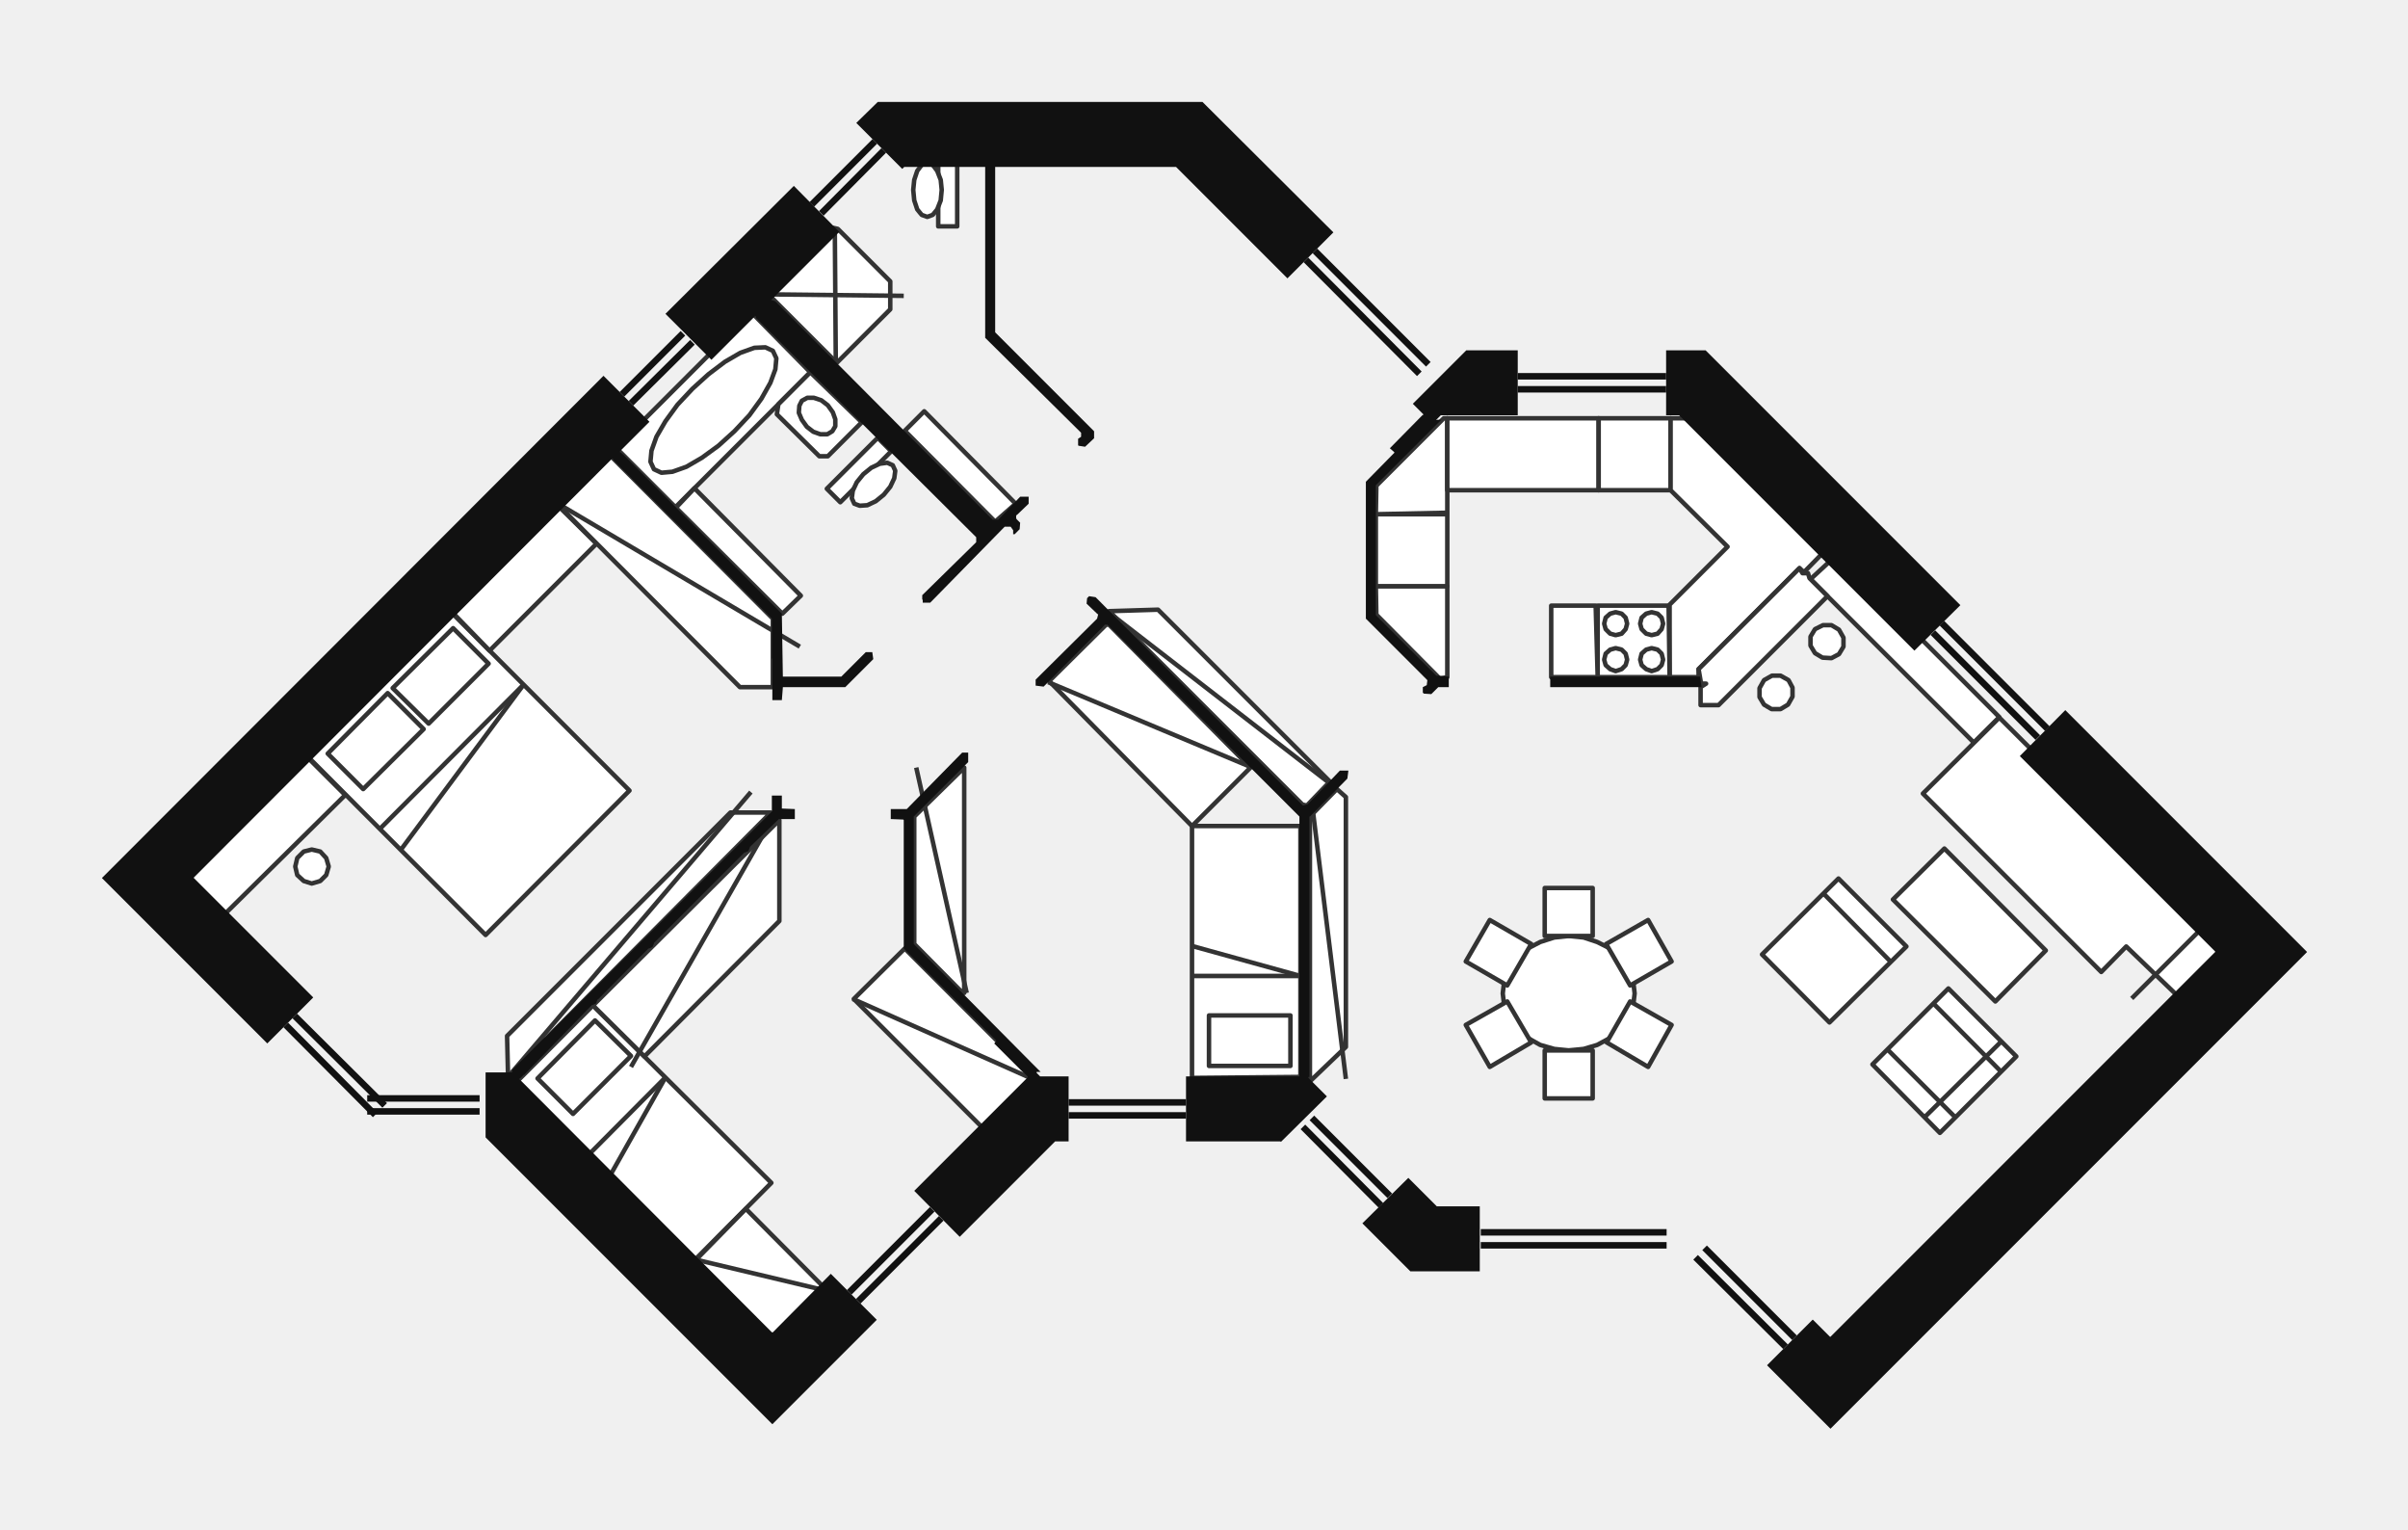
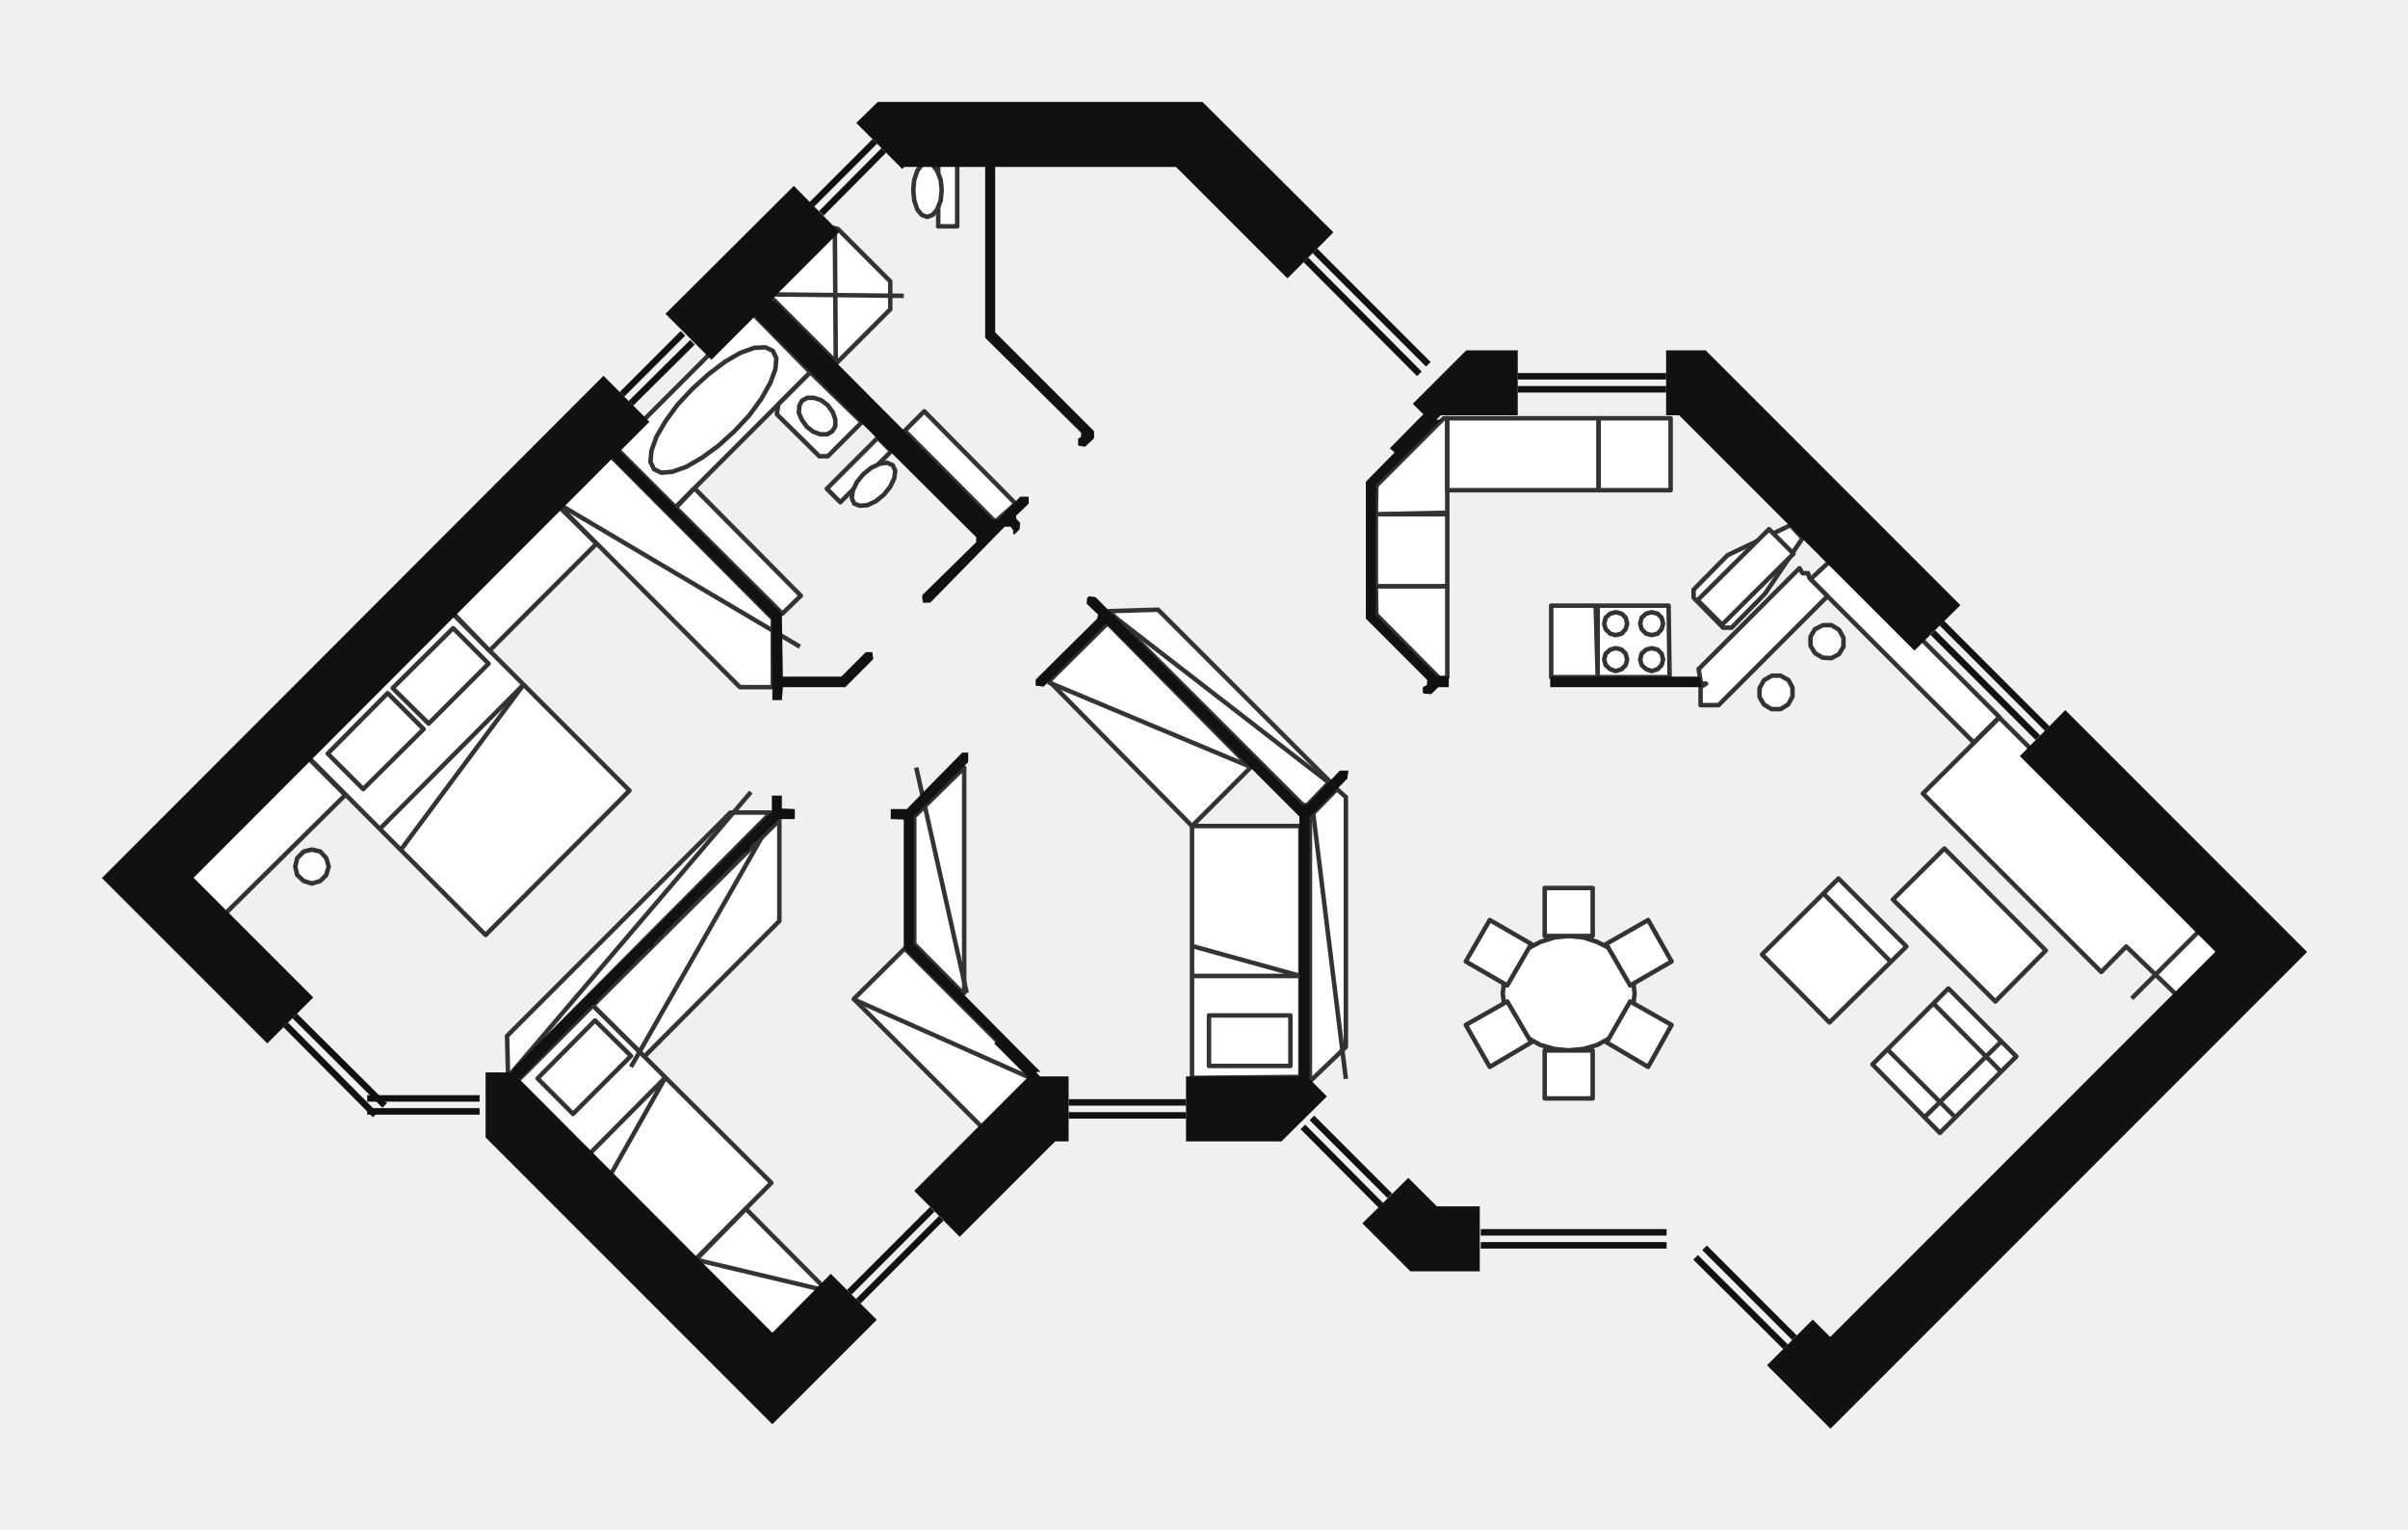
<svg xmlns="http://www.w3.org/2000/svg" viewBox="0 0 482 306" class="floorplan" role="img" aria-label="Půdorys domu 120a51 se zařízením">
  <defs>
    <marker id="sip" viewBox="0 0 10 10" refX="8" refY="5" markerWidth="7" markerHeight="7" orient="auto">
      <path d="M0 0 L10 5 L0 10 Z" fill="#111111" />
    </marker>
    <pattern id="sraf" width="7" height="7" patternUnits="userSpaceOnUse" patternTransform="rotate(45)">
      <path d="M0 0 L0 7" stroke="#8C8C8C" stroke-width=".8" />
    </pattern>
  </defs>
  <style>.furn path{vector-effect:non-scaling-stroke}.doors .arc{stroke-dasharray:2 2;stroke-width:.5}.terasa{fill:url(#sraf);stroke:#8C8C8C;stroke-width:.6}</style>
  <g class="furn" fill="#fff" stroke="#333333" stroke-width=".9" stroke-linejoin="round">
    <path d="M400.2 143.5 L395.1 148.6 L362.4 115.9 L367.7 111.0 L400.2 143.5 Z" />
    <path d="M289.7 135.5 L288.2 135.8 L275.5 123.0 L275.4 117.3 L289.7 117.3 L289.7 135.5 Z" />
    <path d="M289.7 102.9 L289.7 117.3 L275.4 117.3 L275.4 102.9 L289.7 102.9 Z" />
    <path d="M289.7 102.6 L275.4 102.9 L275.5 97.2 L289.0 83.7 L289.7 83.7 L289.7 102.6 Z" />
    <path d="M289.7 98.1 L289.7 83.7 L320.0 83.7 L320.0 98.1 L289.7 98.1 Z" />
    <path d="M334.4 98.1 L320.0 98.1 L320.0 83.7 L334.4 83.7 L334.4 98.1 Z" />
-     <path d="M345.8 109.4 L334.4 98.1 L334.4 83.7 L340.3 83.7 L341.0 84.2 L365.9 109.6 L361.1 114.5 L360.2 113.7 L340.0 133.9 L340.0 135.5 L334.2 135.5 L334.2 121.0 L345.8 109.4 Z" />
    <path d="M334.0 121.2 L334.2 135.5 L319.8 135.5 L319.8 121.2 L334.0 121.2 Z" />
    <path d="M325.7 132.0 L325.4 130.8 L324.6 130.0 L323.4 129.7 L322.3 130.0 L321.4 130.8 L321.1 132.0 L321.4 133.1 L322.3 133.9 L323.4 134.3 L324.6 133.9 L325.4 133.1 Z" />
    <path d="M325.7 124.8 L325.4 123.6 L324.6 122.8 L323.4 122.5 L322.3 122.8 L321.4 123.6 L321.1 124.8 L321.4 125.9 L322.3 126.8 L323.4 127.1 L324.6 126.8 L325.4 125.9 Z" />
    <path d="M332.9 132.0 L332.6 130.8 L331.8 130.0 L330.6 129.7 L329.5 130.0 L328.6 130.8 L328.3 132.0 L328.6 133.1 L329.5 133.9 L330.6 134.3 L331.8 133.9 L332.6 133.1 Z" />
    <path d="M332.9 124.8 L332.6 123.6 L331.8 122.8 L330.6 122.5 L329.5 122.8 L328.6 123.6 L328.3 124.8 L328.6 125.9 L329.5 126.8 L330.6 127.1 L331.8 126.8 L332.6 125.9 Z" />
    <path d="M319.4 121.2 L319.8 135.5 L310.5 135.5 L310.5 121.2 L319.4 121.2 Z" />
    <path d="M362.2 115.7 L365.8 119.3 L344.0 141.1 L340.4 141.1 L340.4 137.5 L341.5 136.8 L340.5 136.8 L340.0 133.9 L360.2 113.7 L360.8 114.7 L361.9 114.7 L362.2 115.7 Z" />
    <path d="M178.2 56.3 L178.2 61.9 L167.5 72.6 L154.1 59.2 L166.5 46.7 L166.8 45.6 L167.7 45.8 L178.2 56.3 Z" />
    <path d="M180.9 59.2 L153.5 58.9" />
    <path d="M167.3 72.8 L167.1 45.4" />
    <path d="M162.2 74.5 L135.2 101.5 L123.6 89.9 L123.6 89.3 L150.0 62.9 L150.8 62.9 L162.2 74.5 Z" />
    <path d="M154.7 70.2 L153.2 69.5 L151.0 69.6 L148.2 70.6 L145.1 72.4 L141.8 74.9 L138.6 77.8 L135.6 81.0 L133.2 84.3 L131.4 87.4 L130.4 90.2 L130.2 92.4 L130.9 93.9 L132.4 94.6 L134.6 94.4 L137.4 93.4 L140.5 91.6 L143.8 89.2 L147.0 86.3 L150.0 83.1 L152.4 79.8 L154.2 76.6 L155.2 73.9 L155.4 71.7 Z" />
    <path d="M155.8 80.9 L162.2 74.5 L172.5 84.5 L165.7 91.3 L164.0 91.3 L155.5 82.9 L155.8 80.9 Z" />
    <path d="M160.5 80.2 L160.0 81.2 L159.9 82.6 L160.5 84.0 L161.5 85.4 L162.8 86.4 L164.2 86.9 L165.6 86.9 L166.6 86.3 L167.2 85.3 L167.2 83.9 L166.7 82.5 L165.7 81.1 L164.4 80.1 L162.9 79.6 L161.6 79.6 Z" />
    <path d="M168.2 100.5 L178.4 90.3 L175.7 87.6 L165.5 97.8 Z" />
    <path d="M178.7 93.1 L177.6 92.6 L176.1 92.8 L174.4 93.6 L172.8 94.9 L171.5 96.5 L170.7 98.2 L170.5 99.7 L171.0 100.8 L172.1 101.2 L173.6 101.1 L175.3 100.3 L176.9 99.0 L178.2 97.4 L179.0 95.7 L179.2 94.2 Z" />
    <path d="M187.8 45.3 L187.8 30.8 L191.6 30.8 L191.6 45.3 Z" />
    <path d="M185.6 32.6 L184.5 33.0 L183.6 34.2 L183.0 36.0 L182.8 38.0 L183.0 40.1 L183.6 41.9 L184.5 43.0 L185.6 43.4 L186.7 43.0 L187.6 41.9 L188.3 40.1 L188.5 38.0 L188.3 36.0 L187.6 34.2 L186.7 33.0 Z" />
+     <path d="M344.9 125.6 L339.0 119.6 L339.0 118.0 L345.8 111.1 L358.4 105.1 L360.8 107.7 L353.3 118.8 L346.6 125.6 L344.9 125.6 Z" />
+     <path d="M344.7 125.0 L359.0 110.8 L354.1 105.9 L339.8 120.1 Z" />
    <path d="M126.0 158.2 L97.2 187.1 L61.6 151.4 L90.4 122.6 L126.0 158.2 Z" />
    <path d="M97.8 132.8 L90.7 125.7 L78.6 137.7 L85.8 144.8 Z" />
    <path d="M84.8 145.9 L77.6 138.7 L65.6 150.8 L72.7 157.9 Z" />
    <path d="M104.8 137.0 L76.0 165.9" />
    <path d="M104.8 137.0 L80.2 170.1" />
    <path d="M238.6 215.7 L238.6 165.3 L260.3 165.3 L260.3 215.5 L238.6 215.7 Z" />
    <path d="M258.3 203.2 L258.3 213.3 L242.0 213.3 L242.0 203.2 Z" />
    <path d="M260.3 195.3 L238.6 195.3" />
    <path d="M260.3 195.3 L238.6 189.3" />
    <path d="M139.2 252.0 L103.6 216.3 L118.7 201.2 L154.4 236.7 L139.2 252.0 Z" />
    <path d="M126.3 211.3 L119.1 204.2 L107.6 215.8 L114.7 222.9 Z" />
    <path d="M133.2 215.6 L118.0 230.9" />
    <path d="M133.2 215.6 L122.2 235.1" />
    <path d="M98.0 130.2 L90.5 122.5 L111.8 101.3 L119.4 108.8 L98.0 130.2 Z" />
    <path d="M400.2 143.6 L445.7 188.9 L445.7 189.8 L436.0 199.4 L425.6 189.4 L420.6 194.5 L384.9 158.8 L400.2 143.6 Z" />
    <path d="M442.0 184.5 L426.7 199.8" />
    <path d="M352.7 191.0 L368.0 175.8 L381.6 189.4 L366.2 204.6 L352.7 191.0 Z" />
    <path d="M378.5 192.5 L365.0 178.8" />
    <path d="M374.8 213.0 L390.0 197.8 L403.6 211.4 L388.3 226.7 L374.8 213.0 Z" />
    <path d="M385.2 223.6 L400.6 208.4" />
    <path d="M391.4 223.6 L377.8 210.0" />
    <path d="M400.6 214.5 L387.0 200.8" />
    <path d="M389.2 169.8 L409.5 190.2 L399.4 200.4 L378.9 180.0 L389.2 169.8 Z" />
    <path d="M327.2 198.8 L326.9 196.2 L325.9 193.8 L324.3 191.6 L322.3 189.8 L319.7 188.5 L317.0 187.6 L314.0 187.3 L311.1 187.6 L308.3 188.5 L305.8 189.8 L303.7 191.6 L302.1 193.8 L301.1 196.2 L300.8 198.8 L301.1 201.3 L302.1 203.7 L303.7 205.9 L305.8 207.7 L308.3 209.1 L311.1 209.9 L314.0 210.2 L317.0 209.9 L319.7 209.1 L322.3 207.7 L324.3 205.9 L325.9 203.7 L326.9 201.3 Z" />
    <path d="M309.2 219.8 L309.2 210.2 L318.8 210.2 L318.8 219.8 L309.2 219.8 Z" />
    <path d="M298.2 213.5 L293.4 205.1 L301.7 200.4 L306.5 208.6 L298.2 213.5 Z" />
    <path d="M329.9 213.5 L321.6 208.6 L326.3 200.4 L334.6 205.1 L329.9 213.5 Z" />
    <path d="M326.3 197.2 L321.5 188.9 L329.9 184.1 L334.6 192.4 L326.3 197.2 Z" />
    <path d="M301.7 197.2 L293.4 192.4 L298.2 184.1 L306.5 188.9 L301.7 197.2 Z" />
    <path d="M309.2 187.3 L309.2 177.7 L318.8 177.7 L318.8 187.3 L309.2 187.3 Z" />
    <path d="M363.3 125.9 L362.4 127.4 L362.4 129.2 L363.3 130.7 L364.8 131.6 L366.6 131.7 L368.1 130.9 L369.0 129.4 L369.0 127.6 L368.1 126.0 L366.6 125.1 L364.9 125.1 Z" />
    <path d="M358.0 136.1 L356.4 135.2 L354.7 135.2 L353.1 136.1 L352.2 137.7 L352.2 139.5 L353.1 141.0 L354.6 141.9 L356.4 141.9 L357.9 141.0 L358.8 139.4 L358.8 137.6 Z" />
    <path d="M62.4 170.0 L60.8 170.4 L59.5 171.7 L59.1 173.4 L59.5 175.1 L60.8 176.3 L62.4 176.8 L64.1 176.3 L65.3 175.1 L65.8 173.4 L65.3 171.7 L64.1 170.4 Z" />
    <path d="M111.8 101.1 L121.4 91.4 L122.4 91.4 L154.7 123.8 L154.7 137.5 L148.1 137.5 L111.8 101.1 Z" />
    <path d="M160.1 129.4 L110.2 99.9" />
    <path d="M250.3 153.6 L238.6 165.3 L210.0 136.3 L221.4 125.0 L222.0 125.0 L250.3 153.6 Z" />
    <path d="M250.4 153.5 L209.8 136.5" />
    <path d="M129.0 211.4 L118.7 201.2 L156.0 164.1 L156.0 184.3 L129.0 211.4 Z" />
    <path d="M126.3 213.5 L153.3 166.1" />
    <path d="M197.6 226.6 L170.9 199.9 L181.1 189.8 L207.3 216.0 L207.5 216.7 L197.6 226.6 Z" />
    <path d="M207.8 216.4 L170.7 199.9" />
    <path d="M101.5 207.3 L146.2 162.6 L154.3 162.6 L101.7 215.5 L101.5 207.3 Z" />
    <path d="M101.6 215.6 L150.3 158.5" />
    <path d="M269.4 209.5 L262.2 216.4 L262.2 163.4 L267.6 157.9 L269.4 159.5 L269.4 209.5 Z" />
    <path d="M269.4 215.9 L262.2 157.4" />
    <path d="M61.5 151.5 L69.1 159.1 L44.3 183.6 L37.2 176.6 L37.2 175.9 L61.5 151.5 Z" />
    <path d="M231.8 122.0 L266.2 156.4 L261.6 161.2 L260.7 161.0 L222.0 122.3 L231.8 122.0 Z" />
    <path d="M267.4 157.7 L222.9 123.3" />
    <path d="M193.0 153.6 L193.0 198.7 L192.7 198.7 L183.0 188.9 L183.0 163.4 L193.0 153.6 Z" />
    <path d="M193.5 198.7 L183.4 153.6" />
    <path d="M139.2 252.2 L149.3 241.9 L165.8 258.5 L157.4 266.4 L156.7 267.6 L155.2 268.3 L139.2 252.2 Z" />
    <path d="M165.9 258.4 L139.0 252.0" />
    <path d="M135.3 101.6 L139.0 97.7 L160.3 119.2 L156.6 122.8 L135.3 101.6 Z" />
    <path d="M181.1 86.2 L185.0 82.3 L203.3 100.8 L199.2 104.4 L181.1 86.2 Z" />
  </g>
  <g class="eyes" fill="#8C8C8C" />
  <g fill="#111111" fill-rule="evenodd">
    <path d="M353.7 273.2 L353.7 273.2 L362.8 264.1 L362.9 264.1 L362.9 264.1 L366.3 267.5 L366.3 267.5 L366.3 267.5 L366.3 267.5 L366.3 267.5 L366.3 267.5 L366.4 267.5 L366.4 267.5 L366.4 267.5 L366.4 267.5 L366.4 267.5 L366.4 267.5 L366.4 267.5 L366.4 267.5 L366.4 267.5 L366.4 267.5 L366.4 267.5 L443.4 190.5 L443.4 190.5 L443.4 190.5 L443.4 190.5 L443.4 190.5 L443.4 190.5 L443.4 190.5 L443.4 190.5 L443.4 190.5 L443.4 190.5 L443.4 190.4 L443.4 190.4 L443.4 190.4 L443.4 190.4 L443.4 190.4 L443.4 190.4 L443.4 190.4 L404.3 151.3 L404.3 151.3 L404.3 151.3 L413.4 142.1 L413.4 142.1 L413.4 142.1 L461.8 190.5 L461.8 190.5 L461.8 190.5 L366.4 285.9 L366.4 285.9 L366.4 285.9 L353.7 273.2 L353.7 273.2 Z" />
    <path d="M333.5 83.1 L333.5 83.1 L333.5 70.1 L333.5 70.1 L333.5 70.1 L341.4 70.1 L341.4 70.1 L341.4 70.1 L392.4 121.1 L392.4 121.1 L392.4 121.1 L383.2 130.2 L383.2 130.2 L383.2 130.2 L336.1 83.1 L336.1 83.1 L336.1 83.1 L336.1 83.1 L336.1 83.1 L336.1 83.1 L336.1 83.1 L336.0 83.1 L336.0 83.1 L333.5 83.1 L333.5 83.1 Z" />
    <path d="M310.3 137.5 L310.3 137.5 L310.3 135.4 L310.3 135.4 L310.3 135.4 L340.3 135.4 L340.3 135.4 L340.3 135.4 L340.6 137.5 L340.6 137.5 L340.6 137.5 L310.3 137.5 L310.3 137.5 Z" />
    <path d="M273.4 96.4 L273.4 96.4 L279.1 90.6 L279.1 90.6 L279.1 90.6 L279.1 90.6 L279.1 90.6 L279.1 90.6 L279.1 90.6 L279.1 90.6 L279.1 90.6 L279.1 90.6 L279.1 90.5 L279.1 90.5 L279.1 90.5 L279.1 90.5 L279.1 90.5 L279.1 90.5 L279.1 90.5 L279.1 90.5 L278.2 89.7 L278.2 89.7 L278.2 89.7 L284.7 83.1 L284.7 83.1 L284.7 83.1 L284.9 83.0 L284.9 83.0 L284.9 83.0 L284.9 83.0 L284.9 83.0 L284.9 83.0 L284.9 83.0 L284.9 83.0 L284.9 83.0 L284.9 83.0 L284.9 83.0 L284.9 83.0 L284.9 83.0 L284.9 83.0 L284.9 82.9 L284.9 82.9 L284.9 82.9 L284.9 82.9 L284.9 82.9 L284.9 82.9 L284.9 82.9 L282.8 80.8 L282.8 80.8 L282.8 80.8 L293.5 70.1 L293.5 70.1 L293.5 70.1 L303.8 70.1 L303.8 70.1 L303.8 70.1 L303.8 83.1 L303.8 83.1 L303.8 83.1 L288.4 83.1 L288.4 83.1 L288.4 83.1 L288.4 83.1 L288.4 83.1 L288.4 83.1 L288.4 83.1 L288.4 83.1 L288.4 83.1 L287.6 83.9 L287.6 83.9 L287.6 83.9 L287.5 83.9 L287.5 83.9 L287.5 83.9 L287.5 83.9 L287.5 83.9 L287.5 84.0 L287.5 84.0 L287.5 84.0 L287.5 84.0 L287.5 84.0 L287.5 84.0 L287.6 84.0 L287.6 84.0 L287.6 84.0 L287.6 84.0 L287.6 84.0 L287.6 84.0 L287.6 84.0 L287.6 84.0 L287.6 84.0 L287.6 84.0 L287.6 84.0 L288.5 84.0 L288.5 84.0 L288.5 84.0 L275.4 97.1 L275.4 97.1 L275.4 97.1 L275.4 97.1 L275.4 97.2 L275.4 97.2 L275.4 97.2 L275.4 97.2 L275.4 97.2 L275.4 123.0 L275.4 123.0 L275.4 123.0 L275.4 123.0 L275.4 123.0 L275.4 123.1 L275.4 123.1 L275.4 123.1 L275.4 123.1 L287.5 135.2 L287.5 135.2 L287.6 135.2 L287.6 135.2 L287.6 135.2 L287.6 135.2 L287.6 135.2 L287.6 135.2 L290.0 135.4 L290.0 135.4 L290.0 135.4 L290.0 137.5 L290.0 137.5 L290.0 137.5 L287.9 137.5 L287.9 137.5 L287.9 137.5 L287.9 137.5 L287.9 137.5 L287.9 137.5 L287.9 137.5 L287.9 137.5 L287.9 137.5 L286.5 138.9 L286.5 138.9 L286.5 138.9 L285.0 138.8 L285.0 138.8 L285.0 138.8 L284.8 138.6 L284.8 138.6 L284.8 138.5 L284.8 137.5 L284.8 137.5 L284.8 137.5 L285.6 137.1 L285.6 137.1 L285.6 137.1 L285.6 137.1 L285.6 137.1 L285.6 137.1 L285.6 137.0 L285.6 137.0 L285.6 137.0 L285.6 137.0 L285.7 136.2 L285.7 136.2 L285.7 136.2 L285.7 136.2 L285.7 136.2 L285.7 136.2 L285.7 136.1 L285.7 136.1 L285.7 136.1 L285.7 136.1 L285.7 136.1 L273.4 123.8 L273.4 123.8 L273.4 123.8 L273.4 96.4 L273.4 96.4 Z" />
    <path d="M272.7 244.8 L272.7 244.8 L281.9 235.7 L281.9 235.7 L281.9 235.7 L287.6 241.4 L287.6 241.4 L287.6 241.4 L287.7 241.4 L287.7 241.4 L287.7 241.4 L287.7 241.4 L287.7 241.4 L287.7 241.4 L296.2 241.4 L296.2 241.4 L296.2 241.4 L296.2 254.4 L296.2 254.4 L296.2 254.4 L282.3 254.4 L282.3 254.4 L282.3 254.4 L272.7 244.8 L272.7 244.8 Z" />
    <path d="M207.3 137.2 L207.3 137.2 L207.3 136.0 L207.3 136.0 L207.3 136.0 L219.6 123.8 L219.6 123.8 L219.6 123.8 L219.6 123.8 L219.6 123.8 L219.6 123.8 L219.6 123.8 L219.8 123.0 L219.8 122.9 L219.8 122.9 L219.8 122.9 L219.8 122.9 L219.8 122.9 L219.8 122.9 L219.7 122.9 L219.7 122.9 L219.7 122.9 L219.7 122.9 L217.5 120.8 L217.5 120.8 L217.5 120.8 L217.6 119.7 L217.6 119.7 L217.6 119.7 L218.0 119.3 L218.0 119.3 L218.0 119.3 L219.3 119.5 L219.3 119.5 L219.3 119.5 L260.7 161.1 L260.7 161.1 L260.7 161.1 L260.7 161.1 L260.8 161.1 L260.8 161.1 L260.8 161.2 L260.8 161.2 L260.8 161.2 L260.8 161.2 L260.8 161.2 L261.6 161.0 L261.7 161.0 L261.7 161.0 L261.7 161.0 L261.7 161.0 L261.7 161.0 L261.7 161.0 L268.2 154.2 L268.2 154.2 L268.2 154.2 L269.9 154.2 L269.9 154.2 L269.9 154.2 L269.7 155.8 L269.7 155.8 L269.7 155.8 L262.2 163.4 L262.1 163.4 L262.1 163.4 L262.1 163.4 L262.1 163.4 L262.1 163.5 L262.1 163.5 L262.1 163.5 L262.1 163.5 L262.1 215.5 L262.1 215.5 L262.1 215.5 L262.0 215.5 L262.0 215.5 L261.9 215.5 L261.9 215.5 L261.9 215.5 L261.9 215.5 L261.9 215.5 L261.9 215.5 L261.9 215.5 L261.9 215.5 L261.9 215.5 L261.9 215.5 L261.9 215.6 L261.9 215.6 L261.9 215.6 L261.9 215.6 L261.9 215.6 L261.9 215.6 L261.9 215.6 L261.9 215.6 L261.9 215.6 L261.9 215.6 L261.9 215.6 L261.9 215.7 L261.9 215.7 L265.6 219.4 L265.6 219.4 L265.6 219.4 L256.4 228.5 L256.4 228.5 L256.4 228.5 L256.3 228.4 L256.3 228.4 L256.3 228.4 L256.3 228.4 L256.3 228.4 L256.3 228.4 L256.3 228.4 L256.2 228.4 L256.2 228.4 L237.4 228.4 L237.4 228.4 L237.4 228.4 L237.4 215.4 L237.4 215.4 L237.4 215.4 L260.0 215.4 L260.0 215.4 L260.1 215.4 L260.1 215.4 L260.1 215.4 L260.1 215.4 L260.1 215.4 L260.1 215.4 L260.1 215.4 L260.1 215.4 L260.1 215.4 L260.1 215.3 L260.1 215.3 L260.1 215.3 L260.1 215.3 L260.1 215.3 L260.1 215.3 L260.1 163.5 L260.1 163.5 L260.1 163.5 L260.1 163.5 L260.1 163.4 L260.1 163.4 L260.1 163.4 L260.1 163.4 L260.1 163.4 L221.8 125.1 L221.8 125.1 L221.7 125.1 L221.7 125.1 L221.7 125.0 L221.7 125.0 L221.7 125.0 L221.7 125.0 L221.7 125.0 L221.2 125.0 L221.2 125.0 L221.2 125.0 L221.1 125.0 L221.1 125.0 L221.1 125.1 L221.1 125.1 L221.1 125.1 L221.1 125.1 L208.9 137.4 L208.9 137.4 L208.9 137.4 L207.3 137.2 L207.3 137.2 Z" />
    <path d="M171.4 24.6 L171.4 24.6 L175.7 20.4 L175.7 20.4 L175.7 20.4 L240.7 20.4 L240.7 20.4 L240.7 20.4 L266.9 46.5 L266.9 46.5 L266.9 46.5 L257.7 55.7 L257.7 55.7 L257.7 55.7 L235.4 33.4 L235.4 33.4 L235.4 33.4 L235.4 33.4 L235.4 33.4 L235.4 33.4 L235.4 33.4 L235.3 33.4 L235.3 33.4 L199.3 33.4 L199.3 33.4 L199.3 33.4 L199.2 33.4 L199.2 33.4 L199.2 33.4 L199.2 33.4 L199.2 33.4 L199.2 33.4 L199.2 33.4 L199.2 33.4 L199.2 33.4 L199.2 33.4 L199.2 33.4 L199.2 33.4 L199.2 33.4 L199.2 33.5 L199.2 66.5 L199.2 66.5 L199.2 66.5 L199.2 66.5 L199.2 66.5 L199.2 66.5 L199.2 66.5 L199.2 66.5 L199.2 66.5 L219.0 86.3 L219.0 86.3 L219.0 86.3 L219.0 87.7 L219.0 87.7 L219.0 87.7 L217.2 89.4 L217.2 89.4 L217.2 89.4 L215.9 89.2 L215.9 89.2 L215.9 89.2 L215.8 89.1 L215.8 89.1 L215.8 89.1 L215.8 87.8 L215.8 87.8 L215.8 87.8 L216.4 87.4 L216.4 87.4 L216.4 87.4 L216.4 87.4 L216.4 87.4 L216.4 87.4 L216.4 87.4 L216.4 87.4 L216.4 87.4 L216.4 87.3 L216.4 87.3 L216.4 86.7 L216.4 86.7 L216.4 86.7 L216.4 86.7 L216.4 86.6 L216.4 86.6 L216.4 86.6 L216.4 86.6 L216.4 86.6 L197.2 67.6 L197.2 67.6 L197.2 67.6 L197.2 33.5 L197.2 33.4 L197.2 33.4 L197.2 33.4 L197.2 33.4 L197.2 33.4 L197.2 33.4 L197.2 33.4 L197.2 33.4 L197.2 33.4 L197.2 33.4 L197.2 33.4 L197.1 33.4 L197.1 33.4 L197.1 33.4 L197.1 33.4 L197.1 33.4 L181.1 33.4 L181.1 33.4 L181.0 33.4 L181.0 33.4 L181.0 33.4 L181.0 33.4 L181.0 33.4 L181.0 33.4 L181.0 33.4 L180.6 33.8 L180.6 33.8 L180.6 33.8 L171.4 24.6 L171.4 24.6 Z" />
    <path d="M178.3 161.9 L178.3 161.9 L181.5 161.9 L181.5 161.9 L181.5 161.9 L181.5 161.9 L181.5 161.9 L181.5 161.9 L181.5 161.9 L181.5 161.9 L181.5 161.9 L192.6 150.6 L192.6 150.6 L192.6 150.6 L193.8 150.6 L193.8 150.6 L193.8 150.7 L193.8 152.5 L193.8 152.5 L193.8 152.5 L182.9 163.4 L182.9 163.4 L182.9 163.4 L182.9 163.4 L182.9 163.4 L182.9 163.5 L182.9 163.5 L182.9 163.5 L182.9 163.5 L182.9 188.8 L182.9 188.8 L182.9 188.9 L182.9 188.9 L182.9 188.9 L182.9 188.9 L182.9 188.9 L182.9 188.9 L182.9 188.9 L206.6 212.8 L208.3 214.5 L208.3 214.5 L208.3 214.5 L207.6 214.5 L207.5 214.5 L207.5 214.5 L207.5 214.5 L207.5 214.5 L207.5 214.5 L207.5 214.5 L207.5 214.5 L207.5 214.5 L207.5 214.5 L207.5 214.5 L207.5 214.5 L207.5 214.5 L207.5 214.6 L207.5 214.6 L207.5 214.6 L207.5 214.6 L207.5 214.6 L207.5 214.6 L207.5 214.6 L207.5 214.6 L207.5 214.6 L207.5 214.6 L207.5 214.6 L207.5 214.7 L208.2 215.4 L208.2 215.4 L208.2 215.4 L208.2 215.4 L208.2 215.4 L208.2 215.4 L208.2 215.4 L208.3 215.4 L208.3 215.4 L213.9 215.4 L213.9 215.4 L213.9 215.4 L213.9 228.4 L213.9 228.4 L213.9 228.4 L211.3 228.4 L211.3 228.4 L211.2 228.4 L211.2 228.4 L211.2 228.4 L211.2 228.4 L211.2 228.4 L211.2 228.4 L211.2 228.4 L192.1 247.5 L192.1 247.5 L192.1 247.5 L183.0 238.3 L183.0 238.3 L183.0 238.3 L205.7 215.6 L205.7 215.6 L205.7 215.6 L205.7 215.6 L205.7 215.5 L205.7 215.5 L205.7 215.5 L205.7 215.5 L205.7 215.5 L205.7 215.5 L205.7 215.5 L205.7 215.5 L205.7 215.5 L205.7 215.5 L205.7 215.5 L205.7 215.5 L205.7 215.4 L204.4 214.2 L204.4 214.2 L199.0 208.8 L199.0 208.8 L199.0 208.8 L199.4 208.4 L199.4 208.4 L199.4 208.4 L199.4 208.3 L199.5 208.3 L199.5 208.3 L199.5 208.3 L199.5 208.3 L199.5 208.3 L199.5 208.3 L199.5 208.3 L199.5 208.3 L199.5 208.3 L199.4 208.3 L199.4 208.2 L199.4 208.2 L199.4 208.2 L180.9 189.8 L180.9 189.8 L180.9 189.8 L180.9 164.1 L180.9 164.1 L180.9 164.1 L180.9 164.1 L180.9 164.1 L180.9 164.1 L180.9 164.1 L180.9 164.1 L180.9 164.1 L180.9 164.1 L180.8 164.0 L180.8 164.0 L180.8 164.0 L180.8 164.0 L180.8 164.0 L180.8 164.0 L178.3 163.9 L178.3 163.9 L178.3 163.9 L178.3 161.9 L178.3 161.9 Z" />
    <path d="M133.2 62.8 L133.2 62.8 L158.9 37.2 L158.9 37.2 L158.9 37.2 L168.0 46.4 L168.0 46.4 L168.0 46.4 L154.5 59.9 L154.5 59.9 L154.5 59.9 L154.5 59.9 L154.4 59.9 L154.4 60.0 L154.4 60.0 L154.4 60.0 L154.4 60.0 L154.4 60.0 L154.4 60.0 L154.4 60.0 L154.4 60.0 L154.4 60.0 L154.5 60.0 L154.5 60.0 L154.5 60.0 L154.5 60.1 L154.5 60.1 L154.5 60.1 L154.5 60.1 L154.5 60.1 L154.7 60.1 L154.7 60.1 L155.2 60.3 L155.2 60.3 L155.2 60.3 L155.9 61.0 L155.9 61.0 L155.9 61.0 L155.9 61.0 L155.9 61.0 L198.7 104.0 L198.7 104.0 L198.7 104.0 L198.7 104.0 L198.7 104.0 L198.7 104.0 L198.7 104.0 L198.8 104.0 L198.8 104.0 L199.8 104.0 L199.8 104.0 L199.8 104.0 L199.8 104.0 L199.8 104.0 L199.8 104.0 L199.8 104.0 L199.8 104.0 L199.8 104.0 L204.2 99.4 L204.2 99.4 L204.2 99.4 L205.9 99.4 L205.9 99.4 L205.9 99.4 L205.9 99.5 L205.9 99.5 L205.9 99.5 L205.9 100.8 L205.9 100.8 L205.9 100.8 L203.5 103.1 L203.5 103.1 L203.5 103.1 L203.5 103.1 L203.5 103.1 L203.5 103.1 L203.5 103.1 L203.4 103.1 L203.4 103.1 L203.4 103.8 L203.4 103.8 L203.4 103.8 L203.5 103.8 L203.5 103.8 L203.5 103.9 L203.5 103.9 L203.5 103.9 L203.5 103.9 L204.2 104.6 L204.2 104.6 L204.2 104.6 L204.1 105.9 L204.1 105.9 L204.1 105.9 L203.1 106.9 L203.1 106.9 L203.1 106.9 L202.9 106.9 L202.8 106.9 L202.8 106.9 L202.8 106.2 L202.8 106.2 L202.8 106.1 L202.8 106.1 L202.8 106.1 L202.8 106.1 L202.8 106.1 L202.8 106.1 L202.3 105.4 L202.2 105.4 L202.2 105.4 L202.2 105.4 L202.2 105.4 L202.2 105.4 L202.2 105.4 L202.2 105.4 L202.2 105.4 L202.2 105.4 L201.2 105.4 L201.2 105.4 L201.2 105.4 L201.2 105.4 L201.2 105.4 L201.2 105.4 L201.2 105.4 L201.1 105.4 L201.1 105.4 L186.2 120.6 L186.2 120.6 L186.2 120.6 L184.7 120.6 L184.7 120.6 L184.7 120.6 L184.7 120.1 L184.7 120.1 L184.6 119.9 L184.6 119.1 L184.6 119.1 L184.6 119.1 L195.4 108.5 L195.4 108.5 L195.4 108.4 L195.4 108.4 L195.4 108.4 L195.4 108.4 L195.4 108.4 L195.4 108.4 L195.4 108.4 L195.4 107.6 L195.4 107.6 L195.4 107.5 L195.4 107.5 L195.4 107.5 L195.4 107.5 L195.4 107.5 L195.4 107.5 L195.4 107.5 L152.1 64.4 L152.1 64.4 L152.1 64.4 L152.1 64.4 L152.1 64.4 L152.1 64.4 L151.4 63.7 L151.4 63.7 L151.4 63.7 L151.3 63.5 L151.3 63.5 L151.3 63.3 L151.3 63.3 L151.3 63.3 L151.3 63.3 L151.3 63.3 L151.3 63.3 L151.2 63.3 L151.2 63.3 L151.2 63.3 L151.2 63.3 L151.2 63.2 L151.2 63.2 L151.2 63.2 L151.2 63.2 L151.2 63.2 L151.2 63.2 L151.2 63.2 L151.2 63.2 L151.1 63.2 L151.1 63.3 L151.1 63.3 L151.1 63.3 L151.1 63.3 L142.4 72.0 L142.4 72.0 L142.4 72.0 L133.2 62.8 L133.2 62.8 Z" />
    <path d="M97.2 214.6 L97.2 214.6 L102.4 214.6 L102.4 214.6 L102.4 214.6 L102.5 214.6 L102.5 214.6 L102.5 214.6 L102.5 214.6 L102.5 214.6 L102.5 214.6 L102.5 214.6 L102.5 214.6 L102.5 214.6 L102.5 214.6 L102.5 214.6 L102.5 214.6 L102.5 214.5 L102.5 214.5 L102.5 214.1 L102.5 214.1 L102.5 214.1 L103.4 213.2 L109.0 207.6 L109.0 207.6 L109.0 207.6 L109.0 207.6 L109.0 207.6 L109.0 207.6 L109.0 207.6 L109.0 207.6 L109.1 207.6 L109.1 207.6 L109.1 207.6 L109.1 207.6 L109.1 207.6 L109.1 207.6 L109.1 207.6 L109.1 207.6 L109.1 207.6 L109.1 207.6 L109.1 207.6 L109.1 207.6 L154.5 162.4 L154.5 162.4 L154.5 162.4 L154.5 162.4 L154.5 162.4 L154.5 162.4 L154.5 162.4 L154.5 162.4 L154.5 162.3 L154.5 159.2 L154.5 159.2 L154.5 159.2 L156.5 159.2 L156.5 159.2 L156.5 159.2 L156.5 161.7 L156.5 161.7 L156.5 161.7 L156.5 161.7 L156.5 161.7 L156.5 161.7 L156.5 161.7 L156.5 161.7 L156.5 161.7 L156.5 161.7 L156.5 161.8 L156.6 161.8 L156.6 161.8 L156.6 161.8 L156.6 161.8 L156.6 161.8 L159.1 161.9 L159.1 161.9 L159.1 161.9 L159.1 163.9 L159.1 163.9 L159.1 163.9 L155.9 163.9 L155.9 163.9 L155.9 163.9 L155.9 163.9 L155.9 163.9 L155.9 163.9 L155.9 163.9 L155.9 163.9 L155.9 163.9 L150.1 169.5 L150.1 169.5 L150.1 169.5 L150.1 169.5 L150.1 169.6 L149.8 170.3 L149.8 170.3 L149.8 170.3 L149.1 170.6 L149.1 170.6 L149.0 170.6 L149.0 170.6 L149.0 170.6 L130.9 188.7 L130.9 188.7 L130.9 188.7 L130.9 188.7 L130.9 188.8 L130.6 189.5 L130.6 189.5 L130.6 189.5 L129.9 189.8 L129.8 189.8 L129.8 189.8 L129.8 189.8 L129.8 189.8 L119.7 200.0 L119.6 200.0 L119.6 200.0 L119.6 200.0 L119.6 200.0 L119.3 200.8 L119.3 200.8 L119.3 200.8 L118.6 201.1 L118.6 201.1 L118.6 201.1 L118.6 201.1 L118.5 201.1 L104.9 215.1 L104.9 215.1 L104.9 215.1 L104.9 215.1 L104.8 215.1 L104.8 215.1 L104.8 215.1 L104.8 215.1 L104.8 215.1 L104.1 215.8 L104.1 215.8 L104.1 215.8 L104.0 215.8 L104.0 215.8 L104.0 215.8 L104.0 215.8 L104.0 215.9 L104.0 215.9 L104.0 215.9 L104.0 215.9 L104.0 215.9 L104.0 215.9 L104.0 215.9 L104.0 215.9 L103.9 215.9 L103.9 215.9 L103.9 215.9 L103.9 215.9 L103.9 215.9 L103.9 215.9 L103.9 216.0 L103.9 216.0 L103.9 216.0 L104.0 216.0 L104.0 216.0 L104.0 216.0 L104.0 216.0 L154.5 266.6 L154.5 266.6 L154.6 266.6 L154.6 266.6 L154.6 266.6 L154.6 266.6 L154.6 266.6 L154.6 266.6 L154.6 266.6 L154.6 266.6 L154.6 266.6 L154.6 266.6 L154.6 266.6 L154.7 266.6 L154.7 266.6 L154.7 266.6 L154.7 266.6 L166.3 254.9 L166.3 254.9 L166.3 254.9 L175.5 264.1 L175.5 264.1 L175.5 264.1 L154.6 285.0 L154.6 285.0 L154.6 285.0 L97.2 227.6 L97.2 227.6 L97.2 227.6 L97.2 214.6 L97.2 214.6 Z" />
    <path d="M20.4 175.7 L20.4 175.7 L120.8 75.2 L120.8 75.2 L120.8 75.2 L130.0 84.4 L130.0 84.4 L130.0 84.4 L124.1 90.3 L124.1 90.3 L124.1 90.3 L124.1 90.3 L124.1 90.3 L124.1 90.3 L124.1 90.4 L124.1 90.4 L124.1 90.4 L124.1 90.4 L124.1 90.4 L124.1 90.4 L124.1 90.4 L124.1 90.4 L124.1 90.4 L124.1 90.4 L124.1 90.4 L124.1 90.4 L124.1 90.5 L124.1 90.5 L124.1 90.5 L124.1 90.5 L124.1 90.5 L124.1 90.5 L124.1 90.5 L124.2 90.5 L124.2 90.5 L124.2 90.5 L125.0 91.2 L156.5 122.8 L156.5 122.8 L156.5 122.8 L156.7 135.3 L156.7 135.3 L156.7 135.3 L156.7 135.3 L156.7 135.3 L156.7 135.4 L156.7 135.4 L156.7 135.4 L156.7 135.4 L156.7 135.4 L156.7 135.4 L156.7 135.4 L156.7 135.4 L156.7 135.4 L156.7 135.4 L156.8 135.4 L156.8 135.4 L168.4 135.4 L168.4 135.4 L168.4 135.4 L168.4 135.4 L168.4 135.4 L168.4 135.4 L168.4 135.4 L168.4 135.4 L168.4 135.4 L173.3 130.5 L173.3 130.5 L173.3 130.5 L174.6 130.5 L174.6 130.5 L174.6 130.5 L174.8 131.9 L174.8 131.9 L174.8 131.9 L169.2 137.5 L169.2 137.5 L169.1 137.5 L156.8 137.5 L156.8 137.5 L156.7 137.5 L156.7 137.5 L156.7 137.5 L156.7 137.5 L156.7 137.5 L156.7 137.5 L156.7 137.5 L156.7 137.6 L156.7 137.6 L156.7 137.6 L156.7 137.6 L156.7 137.6 L156.7 137.6 L156.7 137.6 L156.5 140.1 L156.5 140.1 L156.5 140.1 L154.6 140.1 L154.6 140.1 L154.6 140.1 L154.6 131.8 L154.6 131.8 L154.6 131.8 L154.6 131.8 L154.6 131.8 L154.6 131.8 L154.6 131.8 L154.6 131.8 L154.6 131.8 L154.5 131.8 L154.5 131.8 L154.5 131.8 L154.5 131.8 L154.5 123.9 L154.5 123.8 L154.5 123.8 L154.5 123.8 L154.5 123.8 L154.5 123.8 L154.5 123.8 L154.5 123.8 L154.5 123.8 L123.4 92.7 L122.7 92.0 L122.7 92.0 L122.7 92.0 L122.7 91.9 L122.7 91.9 L122.7 91.9 L122.7 91.9 L122.7 91.9 L122.7 91.9 L122.7 91.9 L122.7 91.9 L122.7 91.8 L122.7 91.8 L122.7 91.8 L122.6 91.8 L122.6 91.8 L122.6 91.8 L122.6 91.8 L122.6 91.8 L122.6 91.8 L122.6 91.8 L122.6 91.8 L122.6 91.8 L122.6 91.8 L122.6 91.8 L122.6 91.8 L122.5 91.8 L122.5 91.8 L38.8 175.6 L38.8 175.6 L38.8 175.6 L38.8 175.6 L38.8 175.6 L38.8 175.6 L38.8 175.6 L38.8 175.6 L38.8 175.7 L38.8 175.7 L38.8 175.7 L38.8 175.7 L38.8 175.7 L38.8 175.7 L38.8 175.7 L38.8 175.7 L38.8 175.7 L62.7 199.6 L62.7 199.6 L62.7 199.6 L53.5 208.8 L53.5 208.8 L53.5 208.8 L20.4 175.7 L20.4 175.7 Z" />
  </g>
  <g stroke="#111111" stroke-width="1.3" fill="none">
    <path d="M57.2 205.1 L75.1 223.1" />
    <path d="M59.0 203.3 L77.0 221.2" />
    <path d="M73.5 222.4 L96.0 222.4" />
    <path d="M73.5 219.8 L96.0 219.8" />
    <path d="M171.8 260.4 L188.4 243.8" />
    <path d="M170.0 258.6 L186.6 242.0" />
    <path d="M213.9 223.2 L237.4 223.2" />
    <path d="M213.9 220.6 L237.4 220.6" />
    <path d="M260.8 225.5 L276.4 241.2" />
    <path d="M262.6 223.7 L278.2 239.3" />
    <path d="M296.4 249.2 L333.6 249.2" />
    <path d="M296.4 246.6 L333.6 246.6" />
    <path d="M339.4 251.6 L357.4 269.5" />
    <path d="M341.2 249.7 L359.2 267.7" />
    <path d="M409.8 145.8 L388.7 124.7" />
    <path d="M407.9 147.6 L386.9 126.6" />
    <path d="M333.5 75.3 L303.8 75.3" />
    <path d="M333.5 77.9 L303.8 77.9" />
    <path d="M285.9 72.9 L263.2 50.2" />
    <path d="M284.1 74.8 L261.4 52.0" />
    <path d="M175.1 28.3 L162.5 40.9" />
    <path d="M176.9 30.1 L164.4 42.7" />
    <path d="M136.7 66.7 L124.5 78.9" />
    <path d="M138.6 68.5 L126.3 80.7" />
  </g>
  <g class="doors" fill="none" stroke="#333333" stroke-width=".8" />
  <g fill="#111111" text-anchor="middle" />
  <g fill="#111111" />
</svg>
